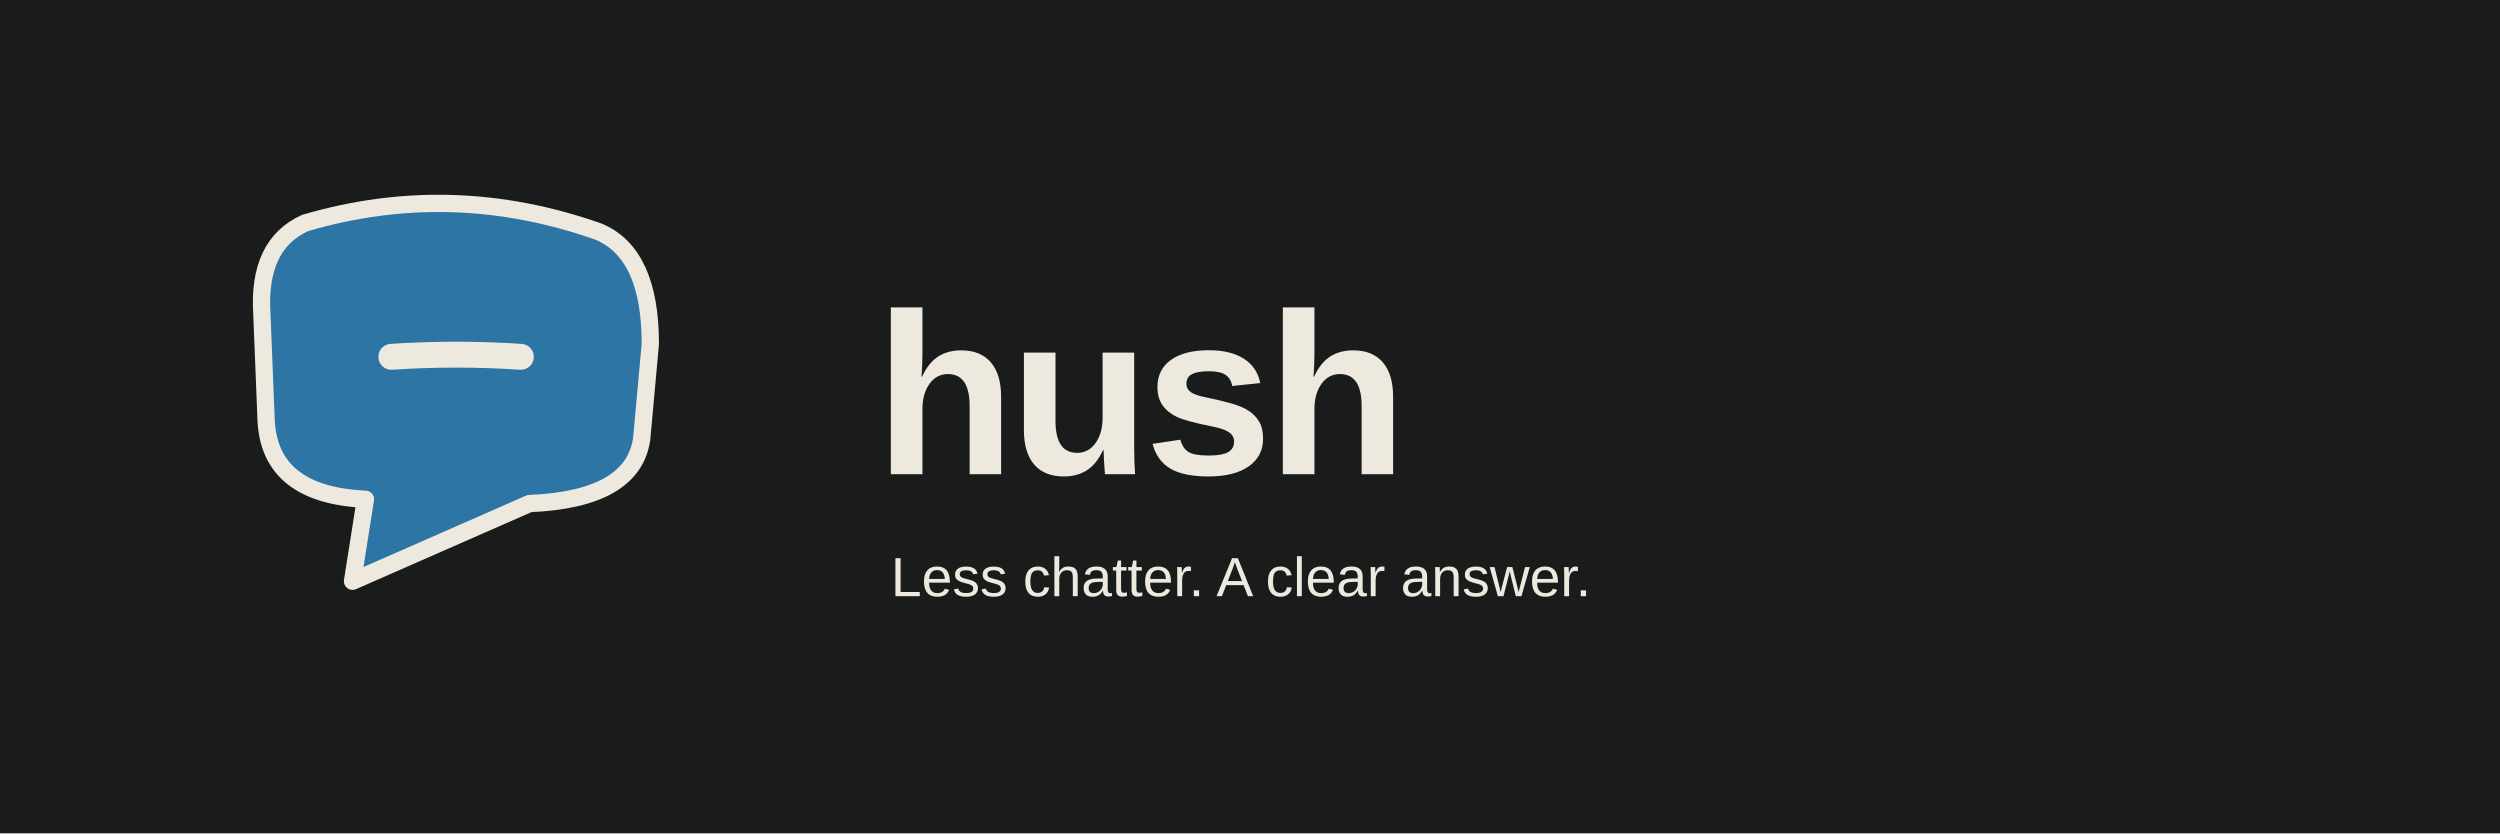
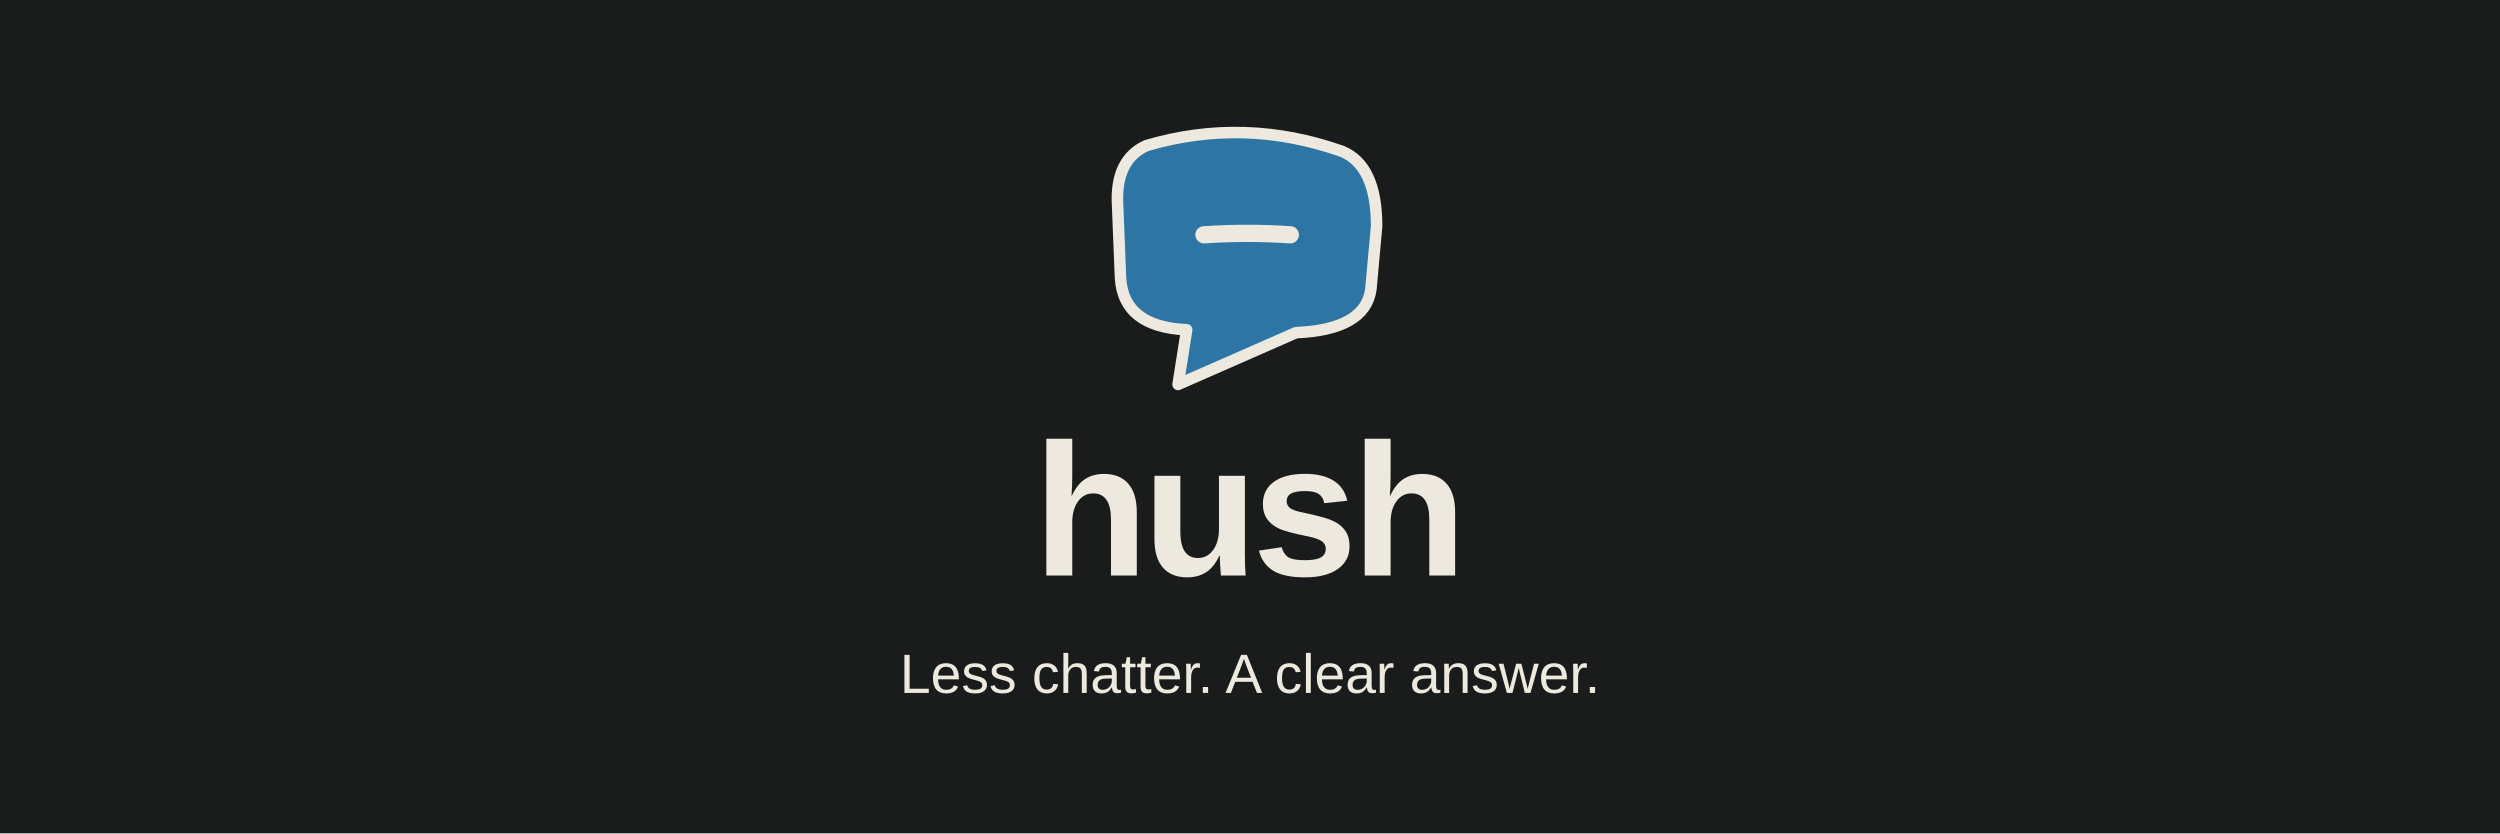
<svg xmlns="http://www.w3.org/2000/svg" width="2172" height="724" viewBox="0 0 2172 724">
  <g font-family="Segoe UI,Arial,sans-serif" fill="#eee9de">
    <rect width="2172" height="724" fill="#191c1b" />
-     <g transform="translate(160 100) scale(3.75)">
+     <g transform="translate(926 64) scale(2.5)">
      <g stroke="#eee9de" stroke-width="4" stroke-linecap="round" stroke-linejoin="round">
        <path d="M28 25Q62 15 96 27Q108 32 108 53L106 75Q104 89 80 90L39 108 42 89Q20 88 19 71L18 46Q17 30 28 25Z" fill="#2c75a5" />
        <path d="M48 56Q63 55 78 56" fill="none" stroke-width="6" />
      </g>
    </g>
-     <text x="760" y="412" font-size="200" font-weight="700" letter-spacing="-5">hush</text>
-     <text x="774" y="518" font-size="48">Less chatter. A clear answer.</text>
+     <text x="1086" y="500" text-anchor="middle" font-size="164" font-weight="700" letter-spacing="-5">hush</text>
+     <text x="1086" y="602" text-anchor="middle" font-size="48">Less chatter. A clear answer.</text>
  </g>
</svg>
